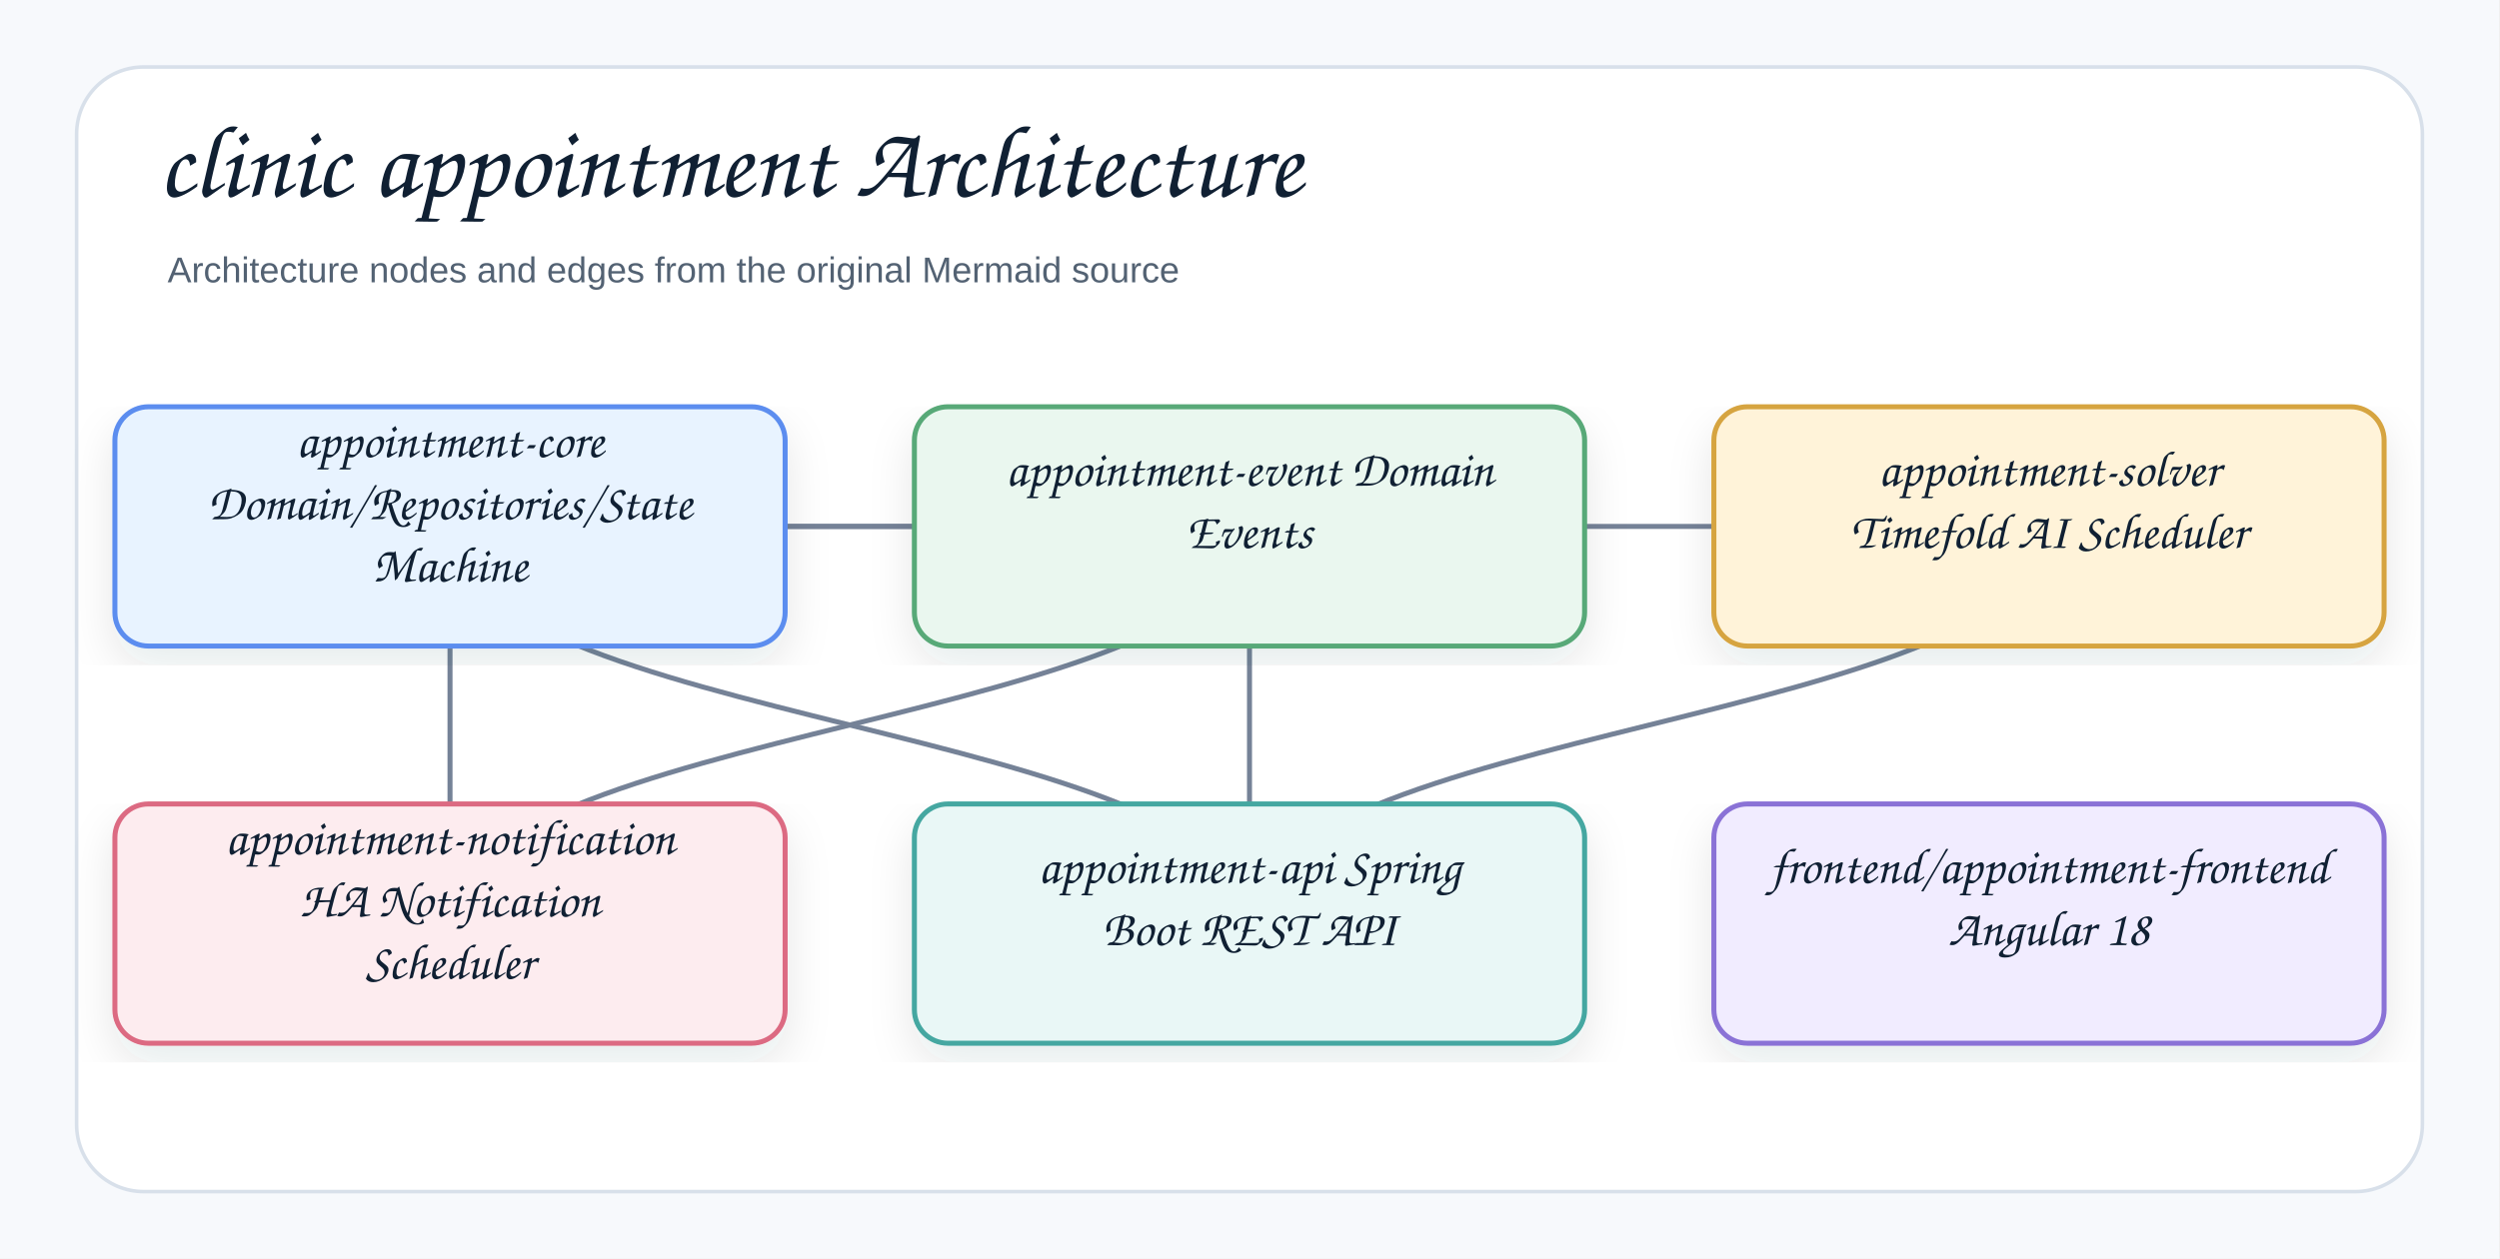
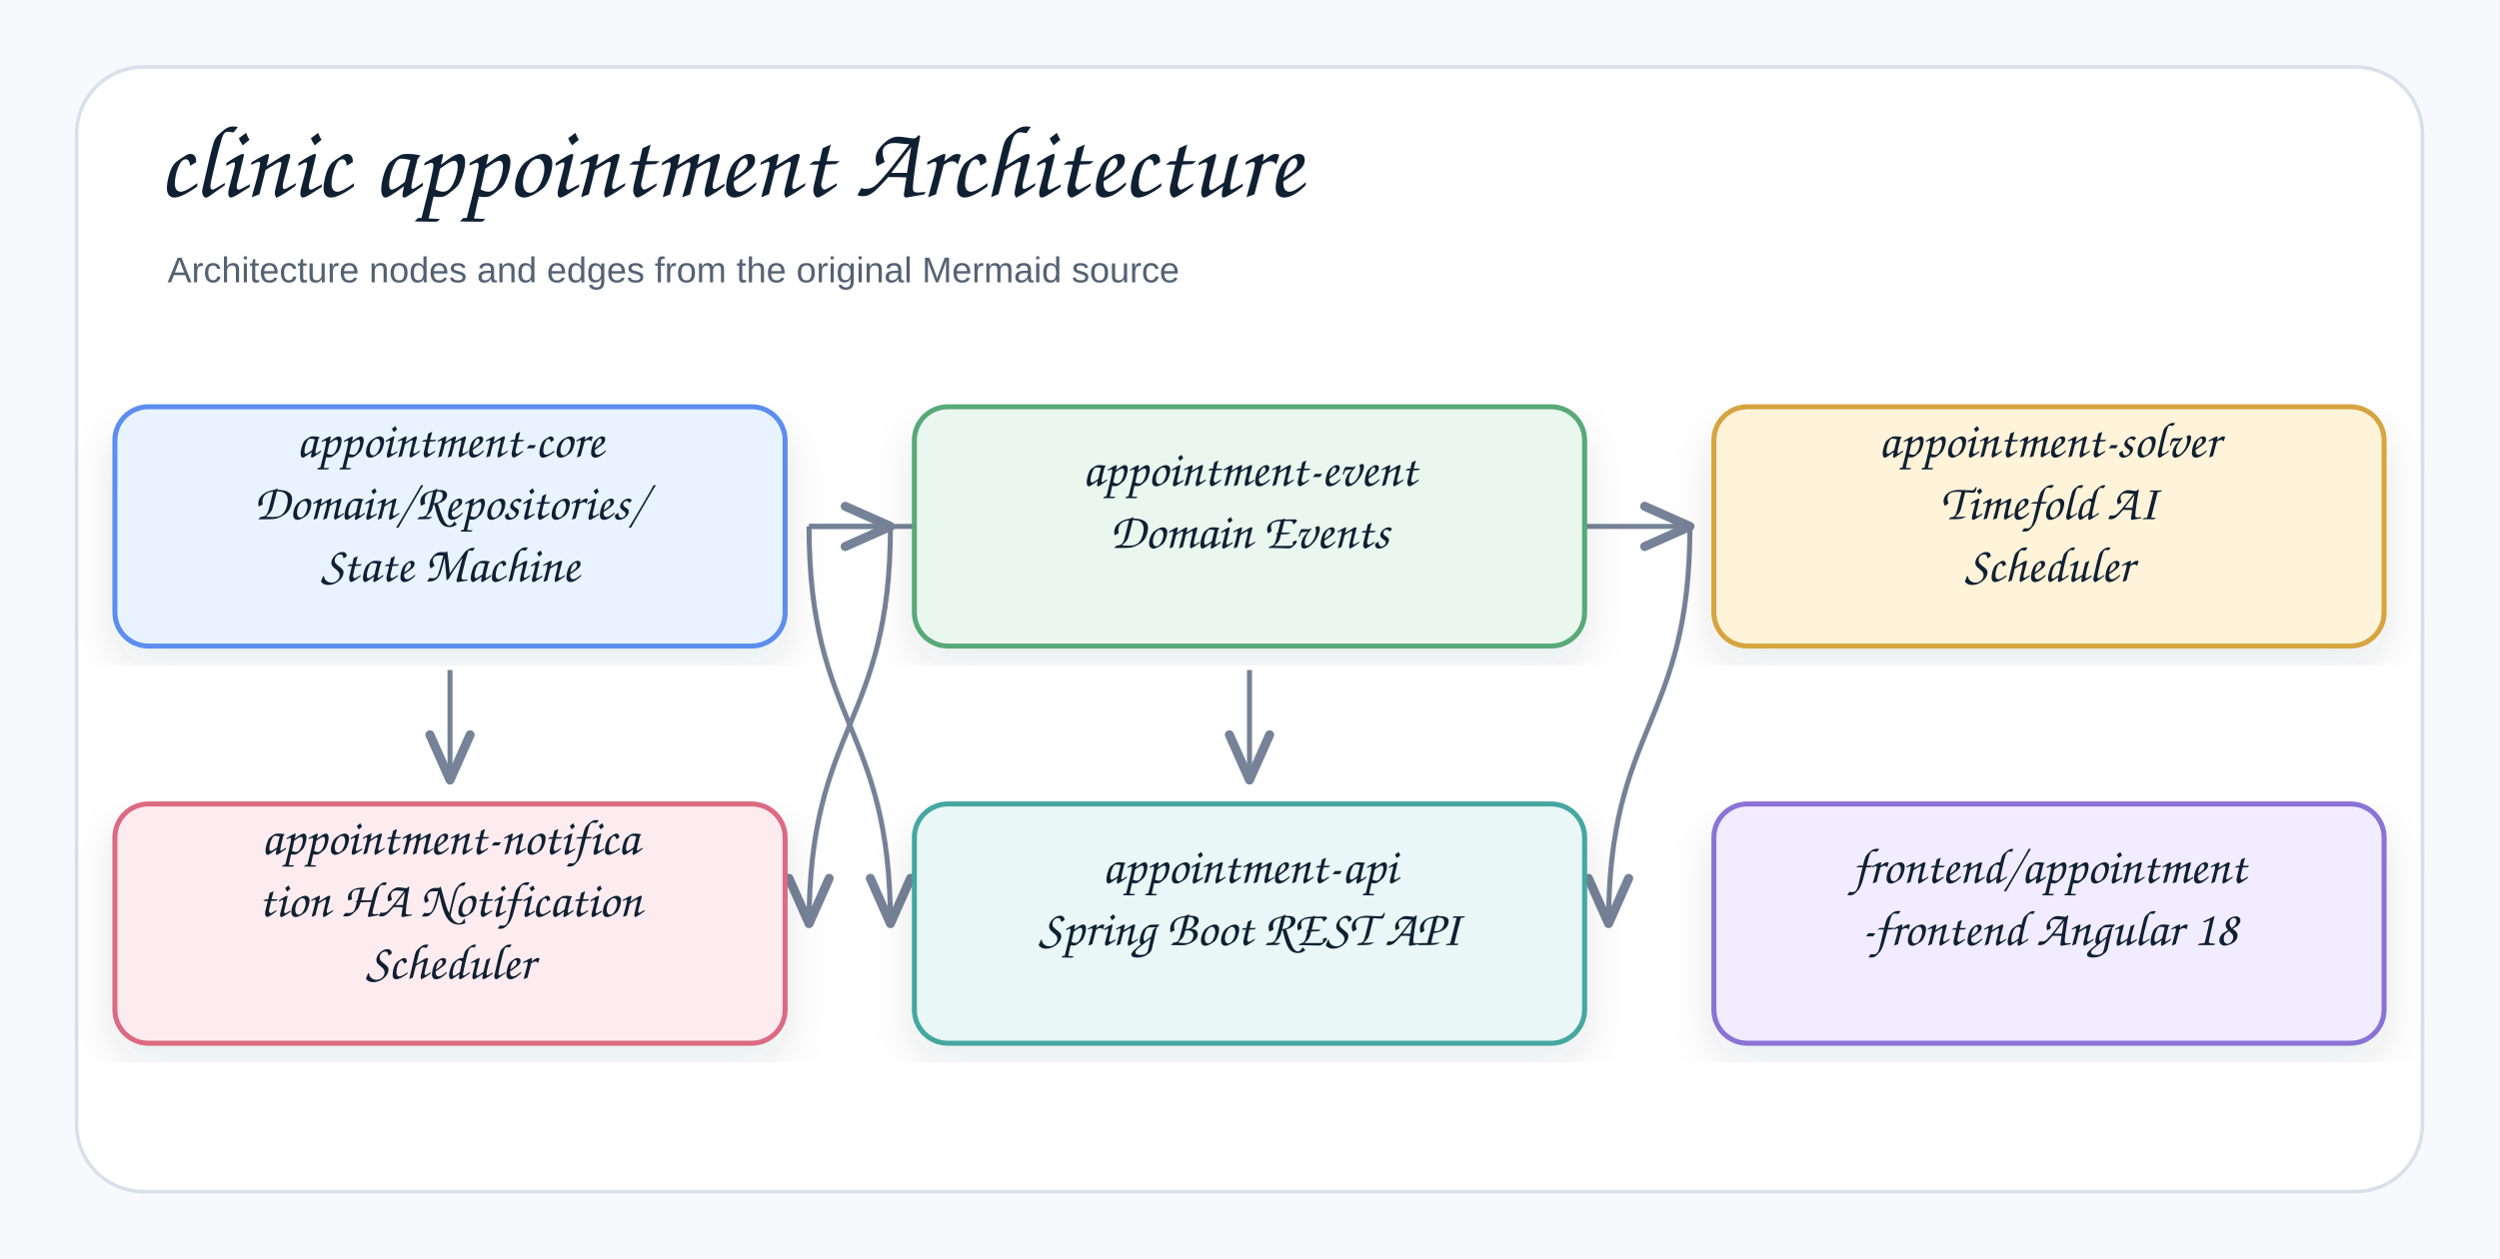
<svg xmlns="http://www.w3.org/2000/svg" width="1044" height="526" viewBox="0 0 1044 526" role="img" aria-label="clinic appointment Architecture">
  <defs>
    <filter id="shadow" x="-8%" y="-8%" width="116%" height="116%">
      <feDropShadow dx="0" dy="8" stdDeviation="9" flood-color="#1f2937" flood-opacity="0.10" />
    </filter>
    <marker id="openArrow" markerWidth="12" markerHeight="10" refX="10" refY="5" orient="auto" markerUnits="strokeWidth">
      <path d="M 1 1 L 10 5 L 1 9" fill="none" stroke="#758297" stroke-width="1.8" stroke-linecap="round" stroke-linejoin="round" />
    </marker>
    <marker id="inherit" markerWidth="14" markerHeight="12" refX="12" refY="6" orient="auto" markerUnits="strokeWidth">
      <path d="M 0 1 L 12 6 L 0 11 Z" fill="#ffffff" stroke="#758297" stroke-width="1.8" />
    </marker>
    <style>
    .canvas{fill:#f7f9fc}.frame{fill:#fff;stroke:#d8e0ea;stroke-width:1.5}
    .title{font-family:"Architects Daughter","Comic Sans MS","Comic Sans",cursive;font-size:43px;font-weight:400;fill:#102033}
    .subtitle{font-family:"Comic Sans MS","Comic Sans","Comic Neue",Arial,sans-serif;font-size:15px;font-weight:400;fill:#536273}
    .label{font-family:"Architects Daughter","Comic Sans MS","Comic Sans",cursive;font-size:25px;font-weight:400;fill:#102033}
    .smallLabel{font-family:"Architects Daughter","Comic Sans MS","Comic Sans",cursive;font-size:21px;font-weight:400;fill:#102033}
    .mono{font-family:"Comic Sans MS","Comic Sans","Comic Neue",Arial,sans-serif;font-size:12px;font-weight:400;fill:#102033}
    .small{font-family:"Comic Sans MS","Comic Sans","Comic Neue",Arial,sans-serif;font-size:12px;font-weight:400;fill:#536273}
    .strong{font-family:"Comic Sans MS","Comic Sans","Comic Neue",Arial,sans-serif;font-size:13px;font-weight:400;fill:#102033}
    .card{stroke-width:2.1;filter:url(#shadow)}.compartment{stroke-width:1.5;fill:none}
    .line{stroke:#758297;stroke-width:2.1;fill:none;marker-end:url(#openArrow)}
    .plainLine{stroke:#758297;stroke-width:2.1;fill:none}
    .dashed{stroke:#758297;stroke-width:2.1;stroke-dasharray:7 6;fill:none;marker-end:url(#openArrow)}
    .inheritLine{stroke:#758297;stroke-width:2.2;fill:none;marker-end:url(#inherit)}
    .implLine{stroke:#758297;stroke-width:2.2;stroke-dasharray:8 7;fill:none;marker-end:url(#inherit)}
  </style>
  </defs>
  <rect class="canvas" width="1044" height="526" />
  <rect class="frame" x="32" y="28" width="980" height="470" rx="28" />
  <text class="title" x="66" y="82">clinic appointment Architecture</text>
  <text class="subtitle" x="70" y="118">Architecture nodes and edges from the original Mermaid source</text>
-   <path class="line" d="M856 220 C856 303 522 303 522 386" />
-   <path class="line" d="M522 220 C522 303 522 303 522 386" />
-   <path class="line" d="M188 220 C188 303 522 303 522 386" />
-   <path class="line" d="M522 220 C522 303 188 303 188 386" />
-   <path class="line" d="M188 220 C188 303 188 303 188 386" />
-   <path class="line" d="M188 220 C188 220 856 220 856 220" />
-   <path class="line" d="M188 220 C188 220 522 220 522 220" />
+   <path class="line" d="M706 220 C706 303 672 303 672 386" />
+   <path class="line" d="M522 280 C522 303 522 303 522 326" />
+   <path class="line" d="M338 220 C338 303 372 303 372 386" />
+   <path class="line" d="M372 220 C372 303 338 303 338 386" />
+   <path class="line" d="M188 280 C188 303 188 303 188 326" />
+   <path class="line" d="M338 220 C338 220 706 220 706 220" />
+   <path class="line" d="M338 220 C338 220 372 220 372 220" />
  <g transform="translate(48,170)">
    <rect class="card" x="0" y="0" width="280" height="100" rx="14" fill="#E8F3FF" stroke="#5B8DEF" />
    <text class="smallLabel" x="140" y="21" text-anchor="middle">appointment-core</text>
-     <text class="smallLabel" x="140" y="47" text-anchor="middle">Domain/Repositories/State</text>
-     <text class="smallLabel" x="140" y="73" text-anchor="middle">Machine</text>
+     <text class="smallLabel" x="140" y="47" text-anchor="middle">Domain/Repositories/</text>
+     <text class="smallLabel" x="140" y="73" text-anchor="middle">State Machine</text>
  </g>
  <g transform="translate(382,170)">
    <rect class="card" x="0" y="0" width="280" height="100" rx="14" fill="#EAF7EF" stroke="#58A978" />
-     <text class="smallLabel" x="140" y="33" text-anchor="middle">appointment-event Domain</text>
-     <text class="smallLabel" x="140" y="59" text-anchor="middle">Events</text>
+     <text class="smallLabel" x="140" y="33" text-anchor="middle">appointment-event</text>
+     <text class="smallLabel" x="140" y="59" text-anchor="middle">Domain Events</text>
  </g>
  <g transform="translate(716,170)">
    <rect class="card" x="0" y="0" width="280" height="100" rx="14" fill="#FFF3D9" stroke="#D6A441" />
-     <text class="smallLabel" x="140" y="33" text-anchor="middle">appointment-solver</text>
-     <text class="smallLabel" x="140" y="59" text-anchor="middle">Timefold AI Scheduler</text>
+     <text class="smallLabel" x="140" y="21" text-anchor="middle">appointment-solver</text>
+     <text class="smallLabel" x="140" y="47" text-anchor="middle">Timefold AI</text>
+     <text class="smallLabel" x="140" y="73" text-anchor="middle">Scheduler</text>
  </g>
  <g transform="translate(48,336)">
    <rect class="card" x="0" y="0" width="280" height="100" rx="14" fill="#FDECEF" stroke="#DC6B82" />
-     <text class="smallLabel" x="140" y="21" text-anchor="middle">appointment-notification</text>
-     <text class="smallLabel" x="140" y="47" text-anchor="middle">HA Notification</text>
+     <text class="smallLabel" x="140" y="21" text-anchor="middle">appointment-notifica</text>
+     <text class="smallLabel" x="140" y="47" text-anchor="middle">tion HA Notification</text>
    <text class="smallLabel" x="140" y="73" text-anchor="middle">Scheduler</text>
  </g>
  <g transform="translate(382,336)">
    <rect class="card" x="0" y="0" width="280" height="100" rx="14" fill="#E9F7F6" stroke="#45A7A1" />
-     <text class="smallLabel" x="140" y="33" text-anchor="middle">appointment-api Spring</text>
-     <text class="smallLabel" x="140" y="59" text-anchor="middle">Boot REST API</text>
+     <text class="smallLabel" x="140" y="33" text-anchor="middle">appointment-api</text>
+     <text class="smallLabel" x="140" y="59" text-anchor="middle">Spring Boot REST API</text>
  </g>
  <g transform="translate(716,336)">
    <rect class="card" x="0" y="0" width="280" height="100" rx="14" fill="#F1ECFF" stroke="#8A72D6" />
-     <text class="smallLabel" x="140" y="33" text-anchor="middle">frontend/appointment-frontend</text>
-     <text class="smallLabel" x="140" y="59" text-anchor="middle">Angular 18</text>
+     <text class="smallLabel" x="140" y="33" text-anchor="middle">frontend/appointment</text>
+     <text class="smallLabel" x="140" y="59" text-anchor="middle">-frontend Angular 18</text>
  </g>
</svg>
